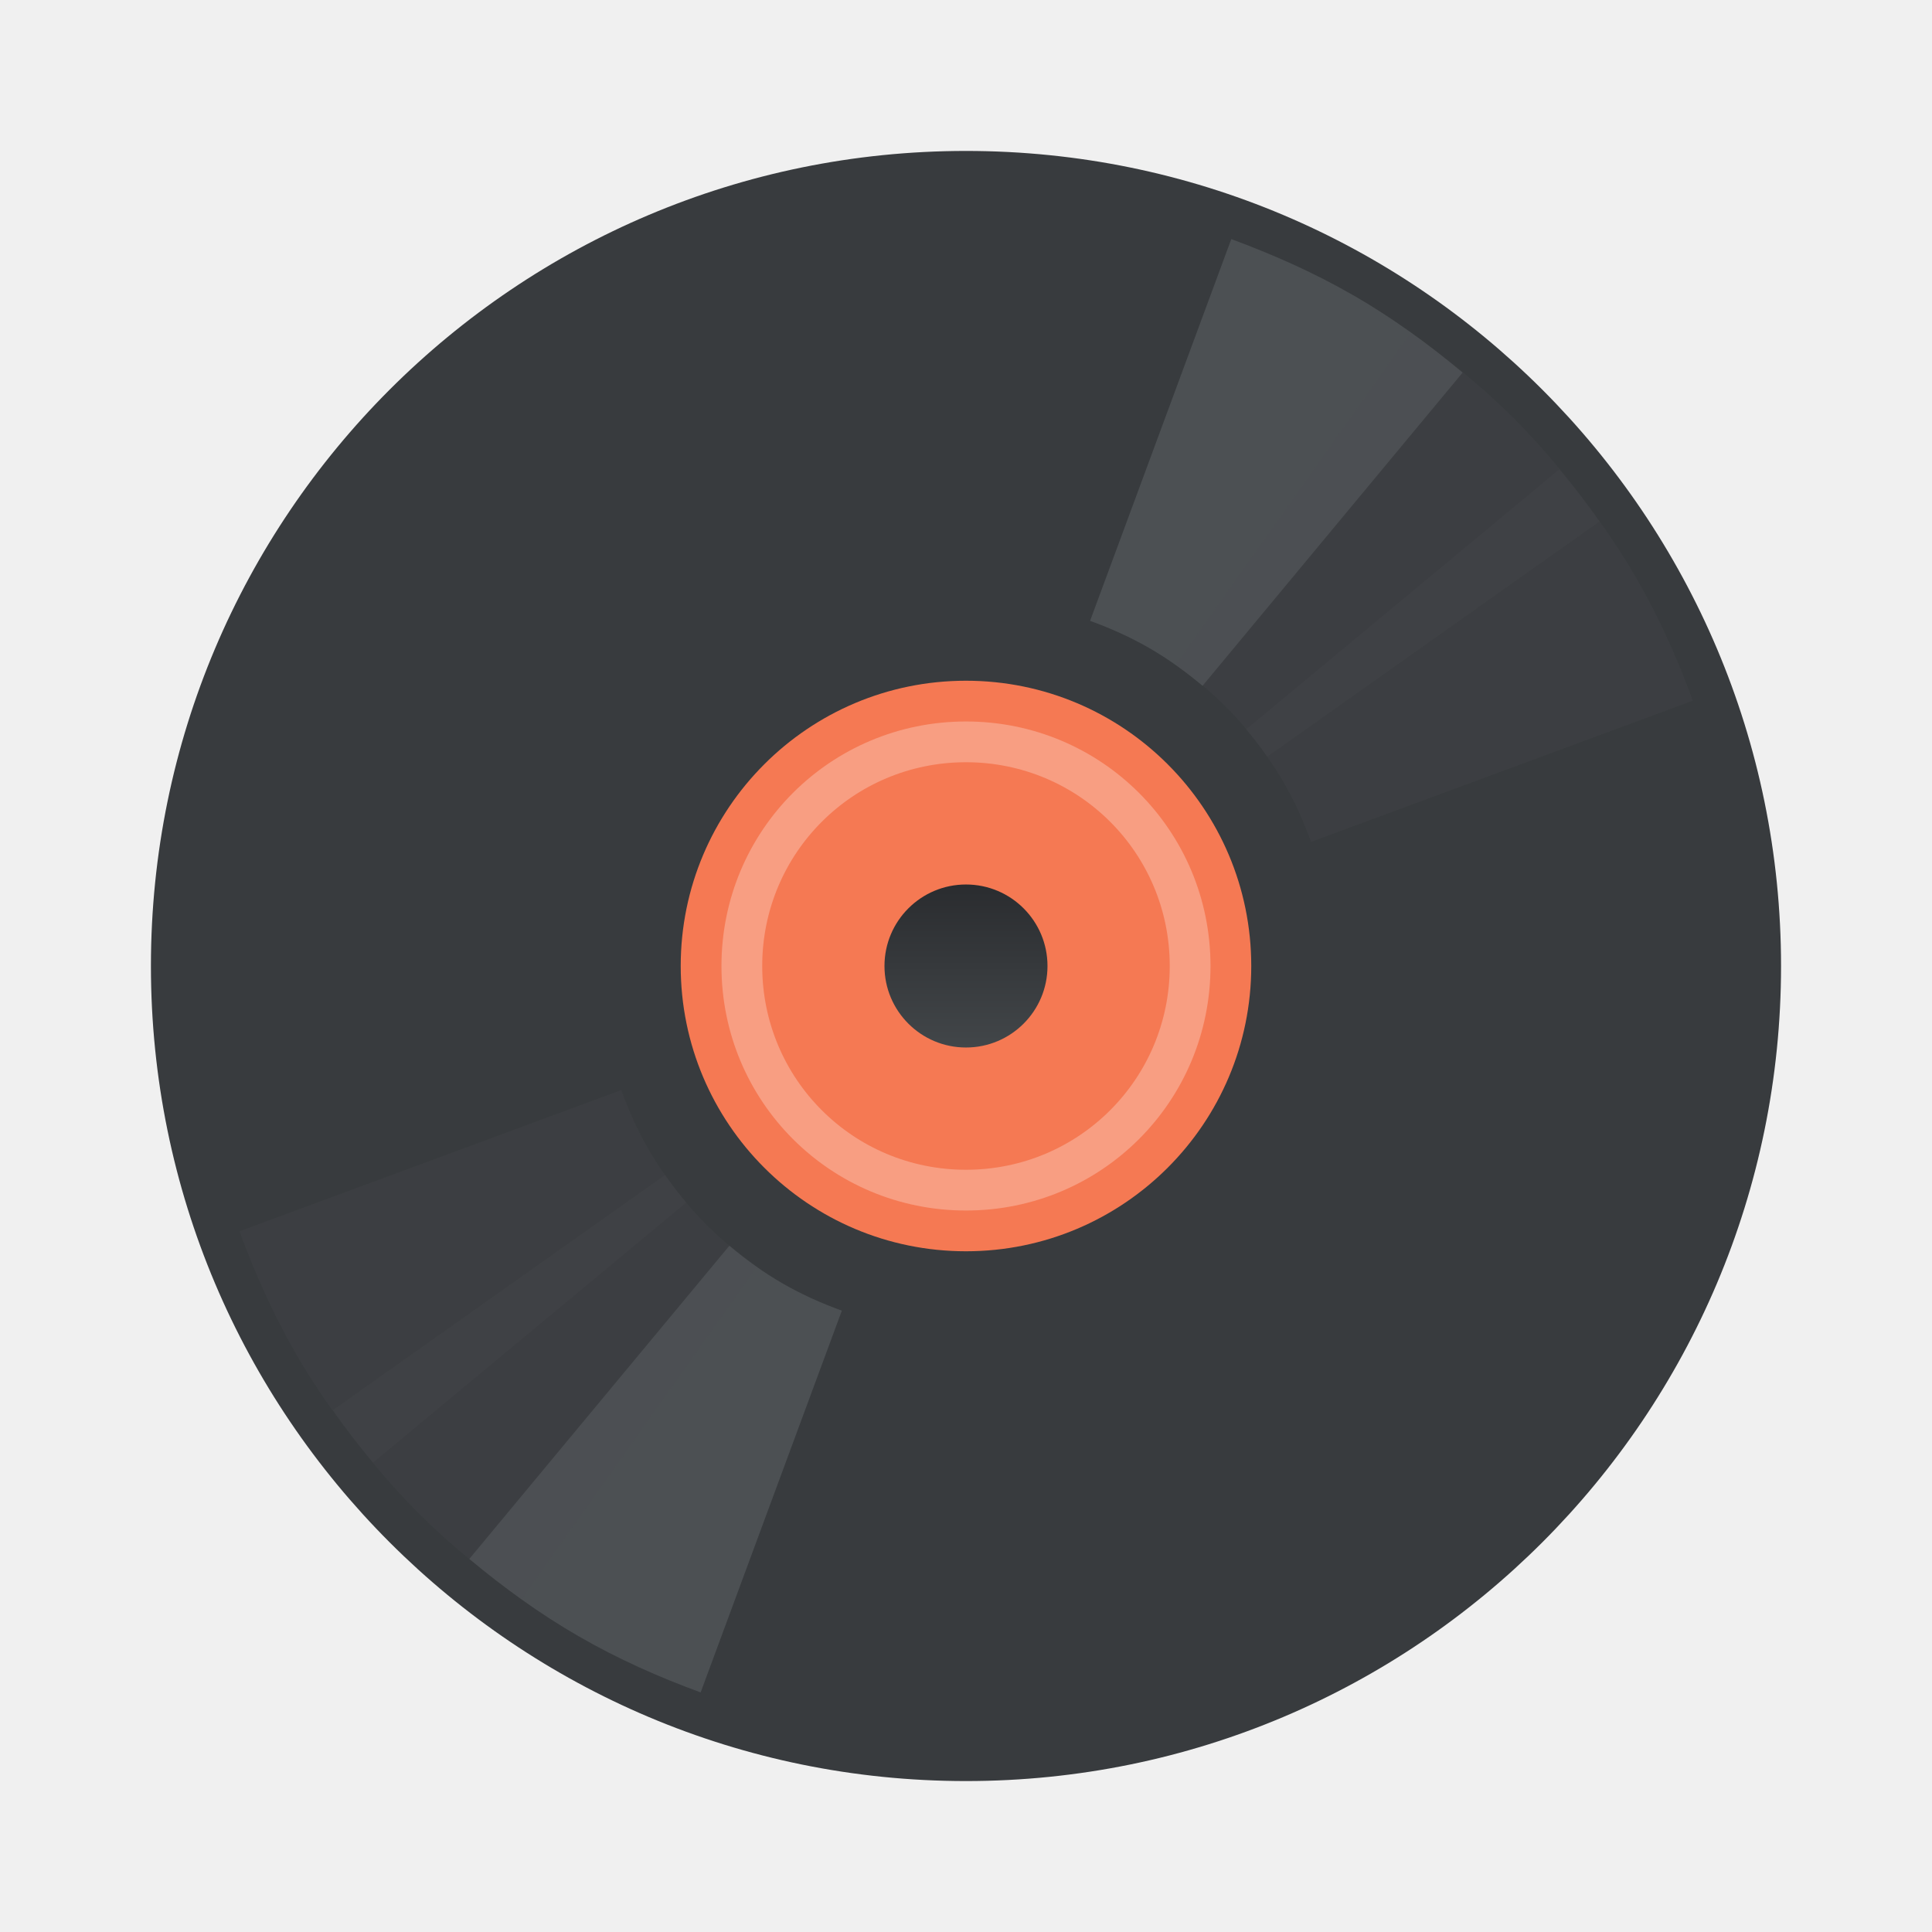
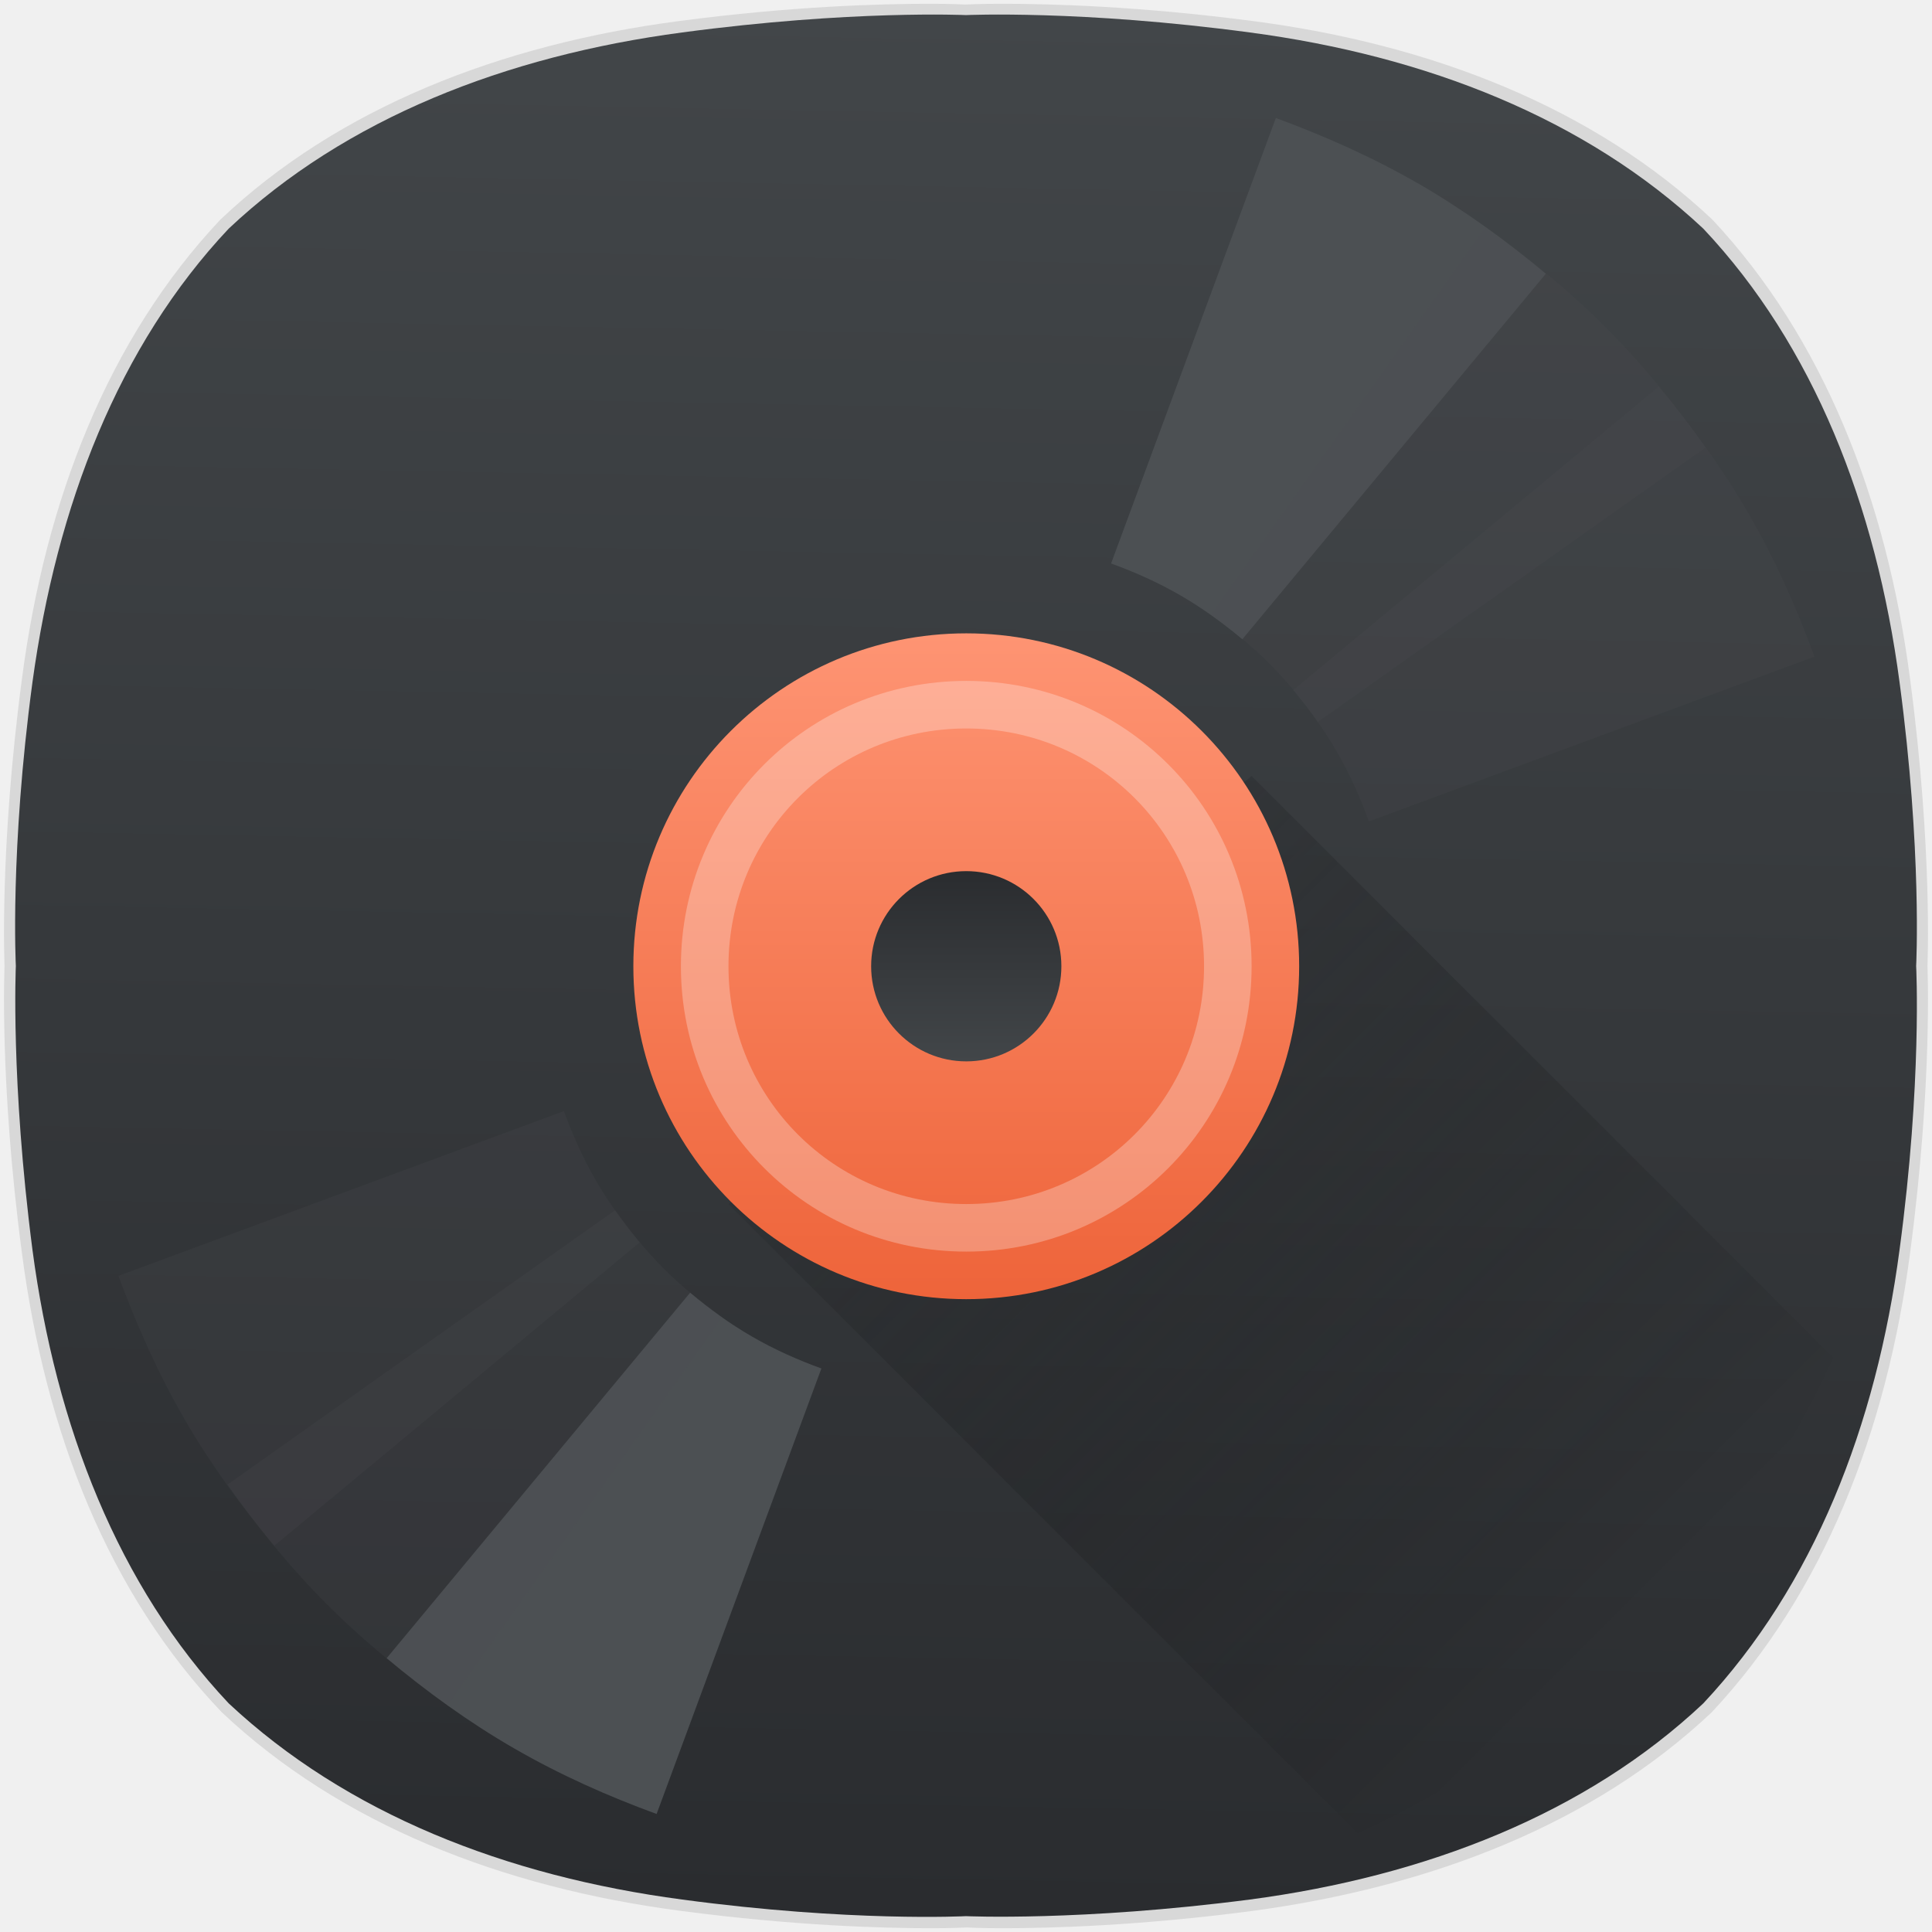
- <svg xmlns="http://www.w3.org/2000/svg" width="64" height="64" version="1.1">
-   <defs>
-     <linearGradient id="c" x2="0" y1="-521.8" y2="-525.8" gradientUnits="userSpaceOnUse">
-       <stop stop-color="#2a2c2f" offset="0" />
-       <stop stop-color="#424649" offset="1" />
+ <svg xmlns="http://www.w3.org/2000/svg" xmlns:xlink="http://www.w3.org/1999/xlink" width="256" height="256" version="1.1" id="svg50">
+   <defs id="defs18">
+     <linearGradient id="a" y1="543.8" y2="503.8" x2="0" gradientUnits="userSpaceOnUse">
+       <stop stop-color="#2a2c2f" id="stop2" />
+       <stop offset="1" stop-color="#424649" id="stop4" />
    </linearGradient>
+     <linearGradient id="b" y1="530.8" y2="516.8" gradientUnits="userSpaceOnUse" x2="0" gradientTransform="matrix(6.3017,0,0,6.3017,-2446.652,-3172.796)">
+       <stop stop-color="#ee643a" id="stop7" />
+       <stop offset="1" stop-color="#fe9473" id="stop9" />
+     </linearGradient>
+     <linearGradient xlink:href="#a" id="c" y1="-521.8" y2="-525.8" gradientUnits="userSpaceOnUse" x2="0" gradientTransform="matrix(6.3017,0,0,6.3017,-2446.652,3172.796)" />
+     <linearGradient id="d" y1="523.8" x1="408.57" y2="537.8" x2="422.57" gradientUnits="userSpaceOnUse" gradientTransform="matrix(6.3017,0,0,6.3017,-2446.652,-3172.796)">
+       <stop stop-color="#292c2f" id="stop13" />
+       <stop offset="1" stop-opacity="0" id="stop15" />
+     </linearGradient>
+     <linearGradient xlink:href="#a" id="linearGradient1097" x1="128" y1="253.9" x2="132.8" y2="0.5" gradientUnits="userSpaceOnUse" />
  </defs>
-   <g transform="matrix(1.35 0 0 1.35 -519.57 -675.13)" stroke-width=".741">
-     <rect x="388.57" y="503.8" width="40" height="40" rx="20" fill="#383b3e" />
-     <rect x="401.57" y="516.8" width="14" height="14" rx="7" fill="#f57953" />
-     <rect transform="scale(1,-1)" x="406.57" y="-525.8" width="4" height="4" rx="2" fill="url(#c)" />
-     <path transform="translate(384.57,499.8)" d="m24 18c-3.324 0-6 2.676-6 6s2.676 6 6 6 6-2.676 6-6-2.676-6-6-6m0 1c2.77 0 5 2.23 5 5s-2.23 5-5 5-5-2.23-5-5 2.23-5 5-5" fill="#fff" fill-opacity=".275" />
-     <g fill="#4c5053">
-       <path d="m418.07 507.34c-0.971-0.56-1.973-1-2.99-1.377l-3.465 9.368c0.495 0.179 0.982 0.396 1.454 0.668 0.472 0.273 0.903 0.587 1.306 0.925l6.381-7.685c-0.83-0.694-1.716-1.34-2.687-1.901" />
-       <path d="m399.07 540.25c-0.971-0.56-1.857-1.207-2.687-1.901l6.381-7.685c0.403 0.339 0.834 0.653 1.306 0.925 0.472 0.273 0.96 0.489 1.454 0.668l-3.465 9.368c-1.016-0.372-2.02-0.816-2.99-1.376" />
-       <g fill-opacity=".198">
-         <path d="m422.01 510.36c-0.793-0.793-1.646-1.481-2.531-2.103l-5.771 8.152c0.431 0.301 0.846 0.636 1.232 1.022s0.721 0.801 1.022 1.232l8.152-5.771c-0.622-0.885-1.311-1.739-2.103-2.531" />
-         <path d="m395.14 537.23c-0.793-0.793-1.481-1.646-2.103-2.532l8.152-5.771c0.301 0.431 0.636 0.846 1.022 1.232s0.801 0.721 1.232 1.022l-5.771 8.152c-0.885-0.622-1.739-1.311-2.531-2.103" />
-         <path d="m425.03 514.3c-0.56-0.971-1.207-1.857-1.901-2.687l-7.685 6.381c0.339 0.403 0.653 0.834 0.925 1.306 0.273 0.472 0.489 0.96 0.668 1.454l9.368-3.465c-0.372-1.016-0.816-2.02-1.377-2.99" />
-         <path d="m392.12 533.3c-0.56-0.971-1-1.973-1.377-2.99l9.368-3.465c0.179 0.495 0.396 0.982 0.668 1.454 0.273 0.472 0.587 0.903 0.925 1.306l-7.685 6.381c-0.694-0.83-1.34-1.716-1.901-2.687" />
-       </g>
-     </g>
+   <path style="opacity:0.1" d="m 132.8,0.5 c 6.2,0 18.1,0.3 33.3,2.3 23.7,3.1 45.1,11.5 60.8,26.3 v 0 c 14.7,15.7 23.1,37.1 26.2,60.9 3,22.6 2.3,38 2.3,38 0,0 0.7,15.4 -2.3,38 -3.1,23.7 -11.5,45.1 -26.3,60.9 v 0 c -15.7,14.8 -37.1,23.1 -60.8,26.3 -15.1,2 -27,2.3 -33.2,2.3 -3.1,0 -4.7,-0.1 -4.7,-0.1 0,0 -1.7,0.1 -4.7,0.1 -6.2,0 -18.1,-0.3 -33.2,-2.3 -23.7,-3.1 -45.1,-11.5 -60.8,-26.3 v 0 c -15,-15.7 -23.4,-37.1 -26.5,-60.9 -3,-22.6 -2.3,-38 -2.3,-38 0,0 -0.7,-15.4 2.3,-38 3.1,-23.8 11.5,-45.2 26.3,-60.9 v 0 c 15.6,-14.8 37.1,-23.2 60.7,-26.3 15.1,-2 27,-2.3 33.3,-2.3 3.1,0 4.7,0.1 4.7,0.1 0,0 1.8,-0.1 4.9,-0.1" id="path4" />
+   <path style="opacity:1;fill:url(#linearGradient1097);fill-opacity:1" id="path10" d="m 251.7,90.4 c -3.1,-23.4 -11.4,-44.6 -26,-60.1 v 0 c -15.6,-14.6 -36.7,-22.9 -60.1,-26 -22.4,-3 -37.6,-2.3 -37.6,-2.3 0,0 -15.2,-0.7 -37.6,2.3 -23.4,3.1 -44.6,11.4 -60.1,26 -14.6,15.5 -22.8,36.7 -26,60.1 -3,22.3 -2.2,37.6 -2.2,37.6 0,0 -0.7,15.2 2.2,37.6 3.1,23.4 11.4,44.6 26,60.1 v 0 c 15.6,14.6 36.7,22.9 60.1,26 22.3,3 37.6,2.2 37.6,2.2 0,0 15.2,0.7 37.6,-2.2 23.4,-3.1 44.6,-11.4 60.1,-26 v 0 c 14.6,-15.6 22.9,-36.7 26,-60.1 3,-22.3 2.2,-37.6 2.2,-37.6 0,0 0.8,-15.2 -2.2,-37.6" class="st1" />
+   <path opacity="0.4" fill="url(#d)" fill-rule="evenodd" d="m 165.844,102.827 -69.319,56.715 83.365,83.365 c 27.973,-12.591 50.414,-35.044 63.017,-63.017 z" id="path22" style="fill:url(#d);stroke-width:6.302" />
+   <rect width="88.224" x="83.922" y="83.922" fill="url(#b)" rx="44.112" height="88.224" id="rect24" style="fill:url(#b);stroke-width:6.302" />
+   <rect width="25.207" x="115.431" y="-140.637" fill="url(#c)" rx="12.603" height="25.207" transform="scale(1,-1)" id="rect26" style="fill:url(#c);stroke-width:6.302" />
+   <path fill="#ffffff" fill-opacity="0.275" d="m 128.034,90.224 c -20.947,0 -37.81,16.863 -37.81,37.81 0,20.947 16.863,37.81 37.81,37.81 20.947,0 37.81,-16.863 37.81,-37.81 0,-20.947 -16.863,-37.81 -37.81,-37.81 m 0,6.302 c 17.456,0 31.509,14.053 31.509,31.508 0,17.456 -14.053,31.509 -31.509,31.509 -17.456,0 -31.508,-14.053 -31.508,-31.509 0,-17.456 14.053,-31.508 31.508,-31.508" id="path28" style="stroke-width:6.302" />
+   <path d="m 187.9,24.308 c -6.119,-3.529 -12.433,-6.302 -18.842,-8.677 l -21.835,59.034 c 3.119,1.128 6.188,2.495 9.163,4.21 2.974,1.72 5.69,3.699 8.23,5.829 l 40.211,-48.429 c -5.23,-4.373 -10.814,-8.444 -16.933,-11.98" id="path30" style="fill:#4c5053;stroke-width:6.302" />
+   <path d="M 68.168,231.697 C 62.049,228.168 56.466,224.091 51.235,219.718 l 40.211,-48.429 c 2.54,2.136 5.256,4.115 8.23,5.829 2.974,1.72 6.05,3.082 9.163,4.21 l -21.835,59.034 c -6.403,-2.344 -12.729,-5.142 -18.842,-8.671" id="path32" style="fill:#4c5053;stroke-width:6.302" />
+   <g fill-opacity="0.198" id="g42" transform="matrix(6.3017,0,0,6.3017,-2446.652,-3172.796)" style="fill:#4c5053">
+     <path d="m 422.01,510.36 c -0.793,-0.793 -1.646,-1.481 -2.531,-2.103 l -5.771,8.152 c 0.431,0.301 0.846,0.636 1.232,1.022 0.386,0.386 0.721,0.801 1.022,1.232 l 8.152,-5.771 c -0.622,-0.885 -1.311,-1.739 -2.103,-2.531" id="path34" />
+     <path d="m 395.14,537.23 c -0.793,-0.793 -1.481,-1.646 -2.103,-2.532 l 8.152,-5.771 c 0.301,0.431 0.636,0.846 1.022,1.232 0.386,0.386 0.801,0.721 1.232,1.022 l -5.771,8.152 c -0.885,-0.622 -1.739,-1.311 -2.531,-2.103" id="path36" />
+     <path d="m 425.03,514.3 c -0.56,-0.971 -1.207,-1.857 -1.901,-2.687 l -7.685,6.381 c 0.339,0.403 0.653,0.834 0.925,1.306 0.273,0.472 0.489,0.96 0.668,1.454 l 9.368,-3.465 c -0.372,-1.016 -0.816,-2.02 -1.377,-2.99" id="path38" />
+     <path d="m 392.12,533.3 c -0.56,-0.971 -1,-1.973 -1.377,-2.99 l 9.368,-3.465 c 0.179,0.495 0.396,0.982 0.668,1.454 0.273,0.472 0.587,0.903 0.925,1.306 l -7.685,6.381 c -0.694,-0.83 -1.34,-1.716 -1.901,-2.687" id="path40" />
  </g>
</svg>
